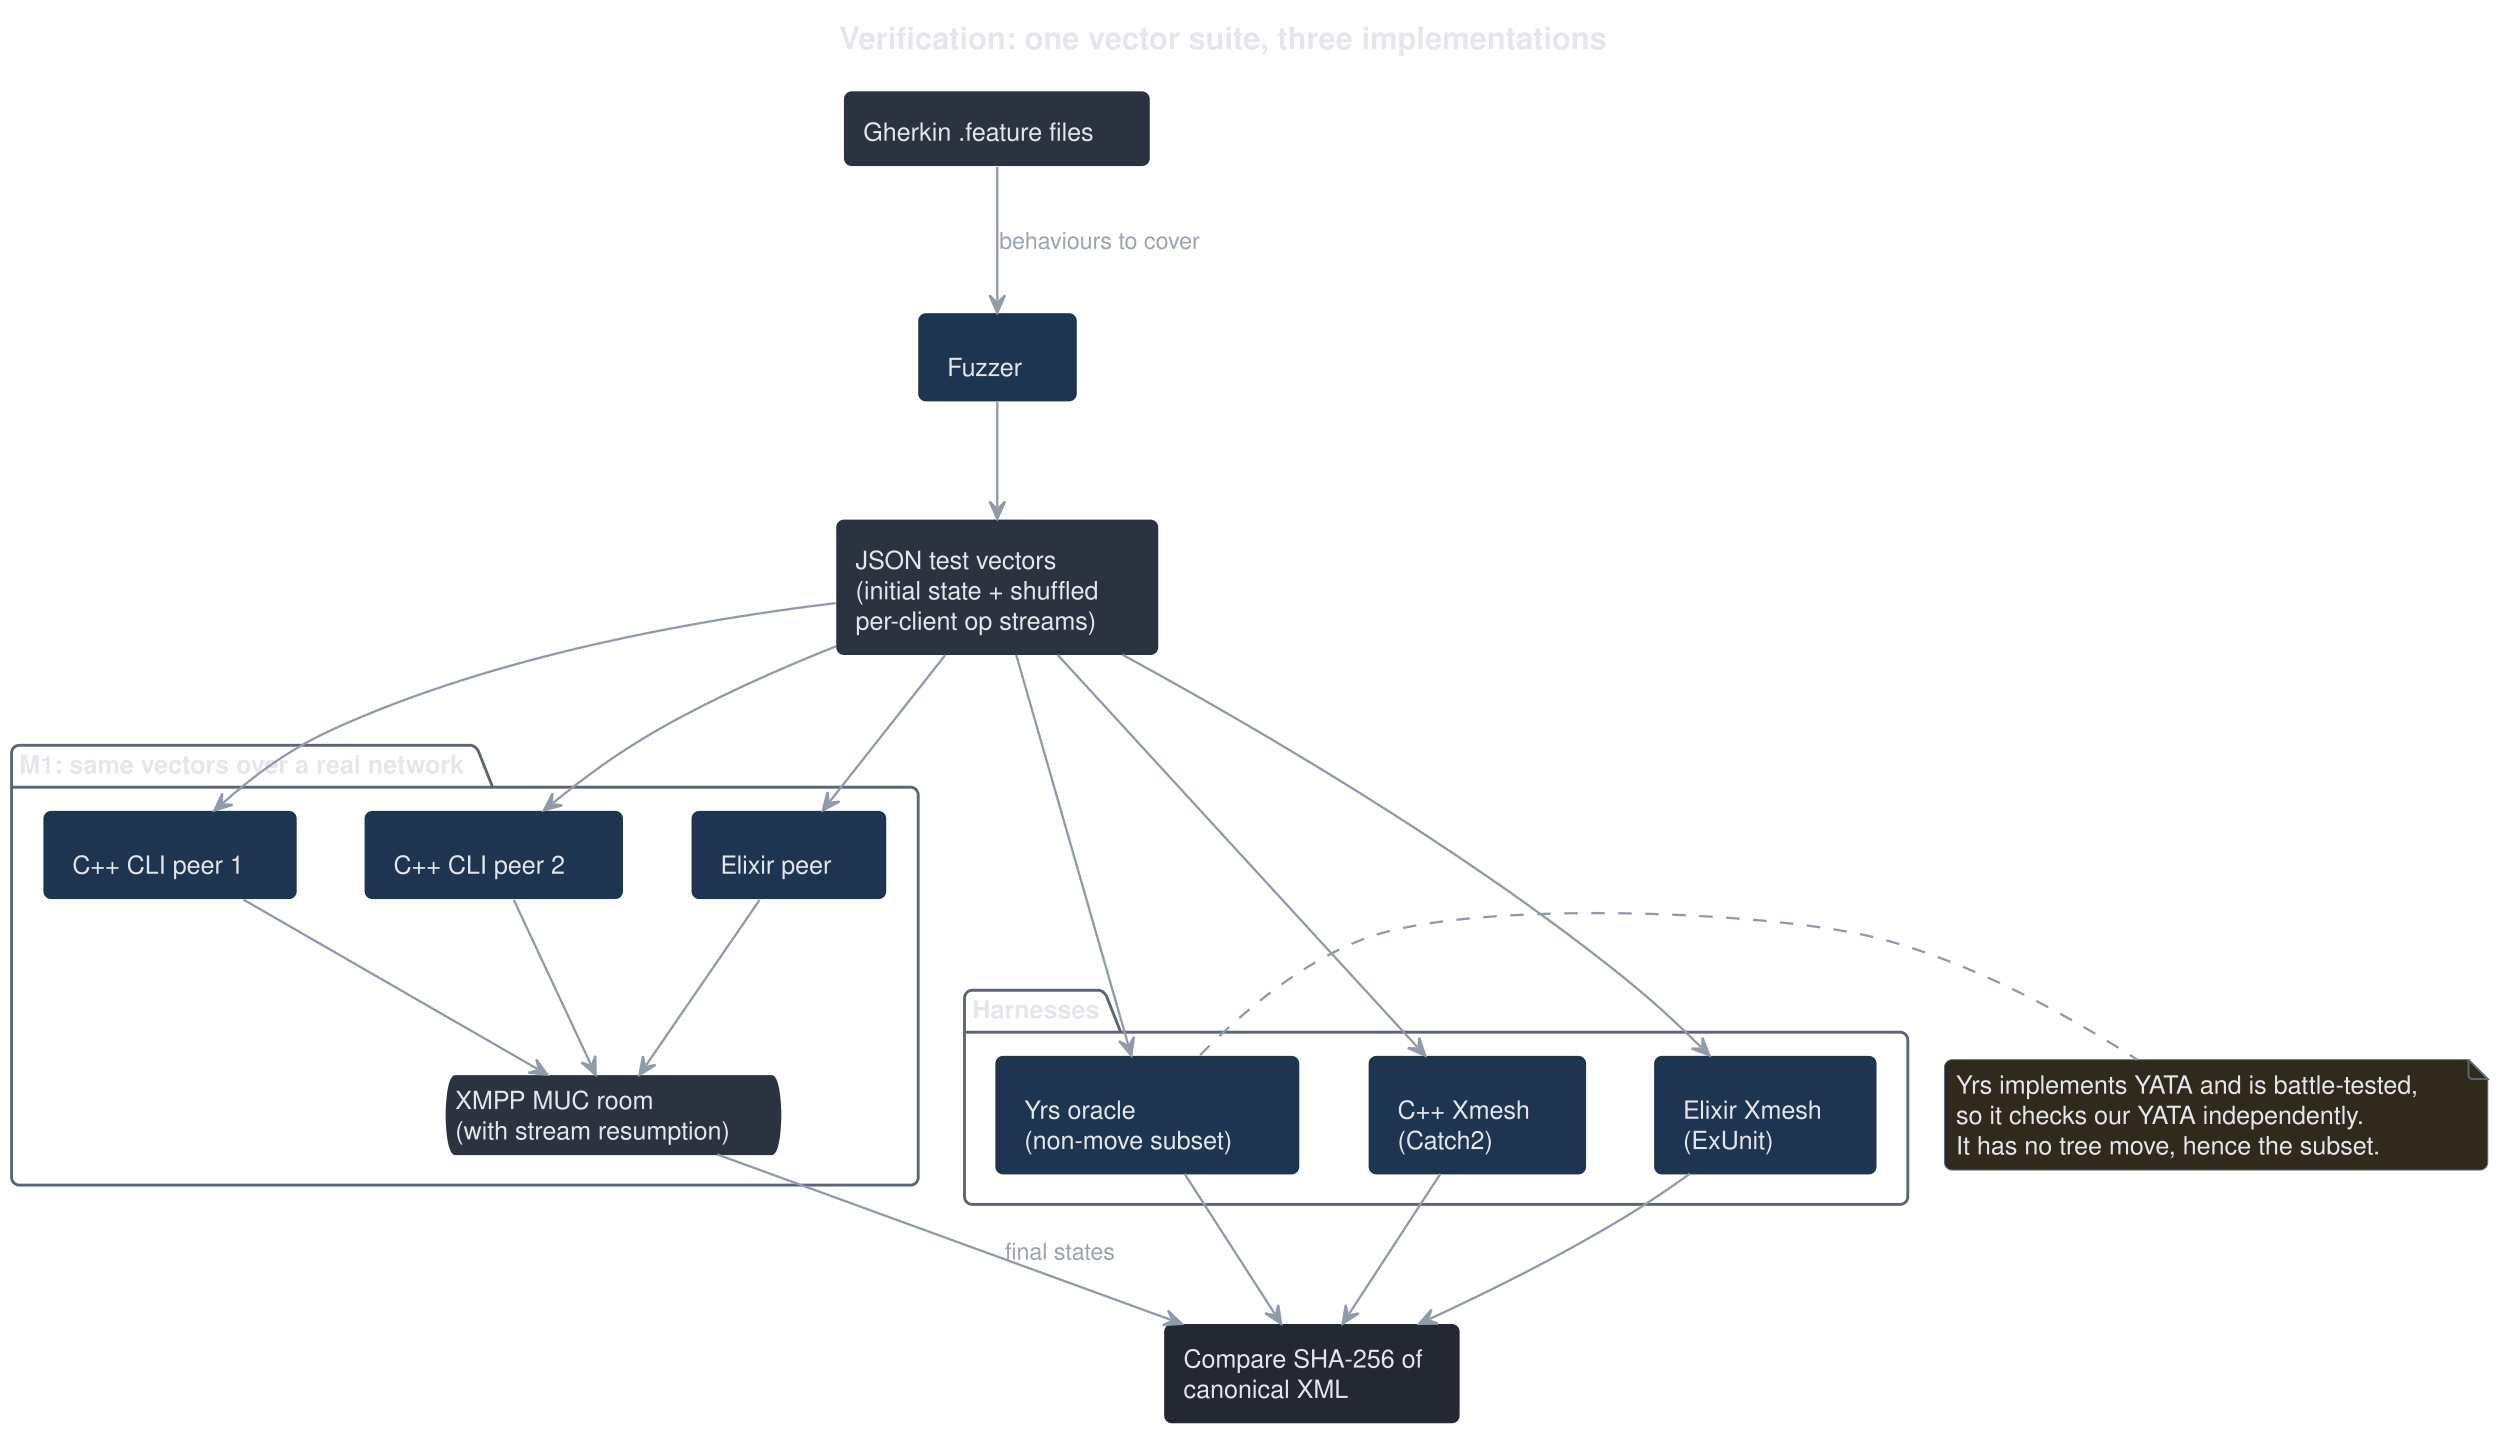
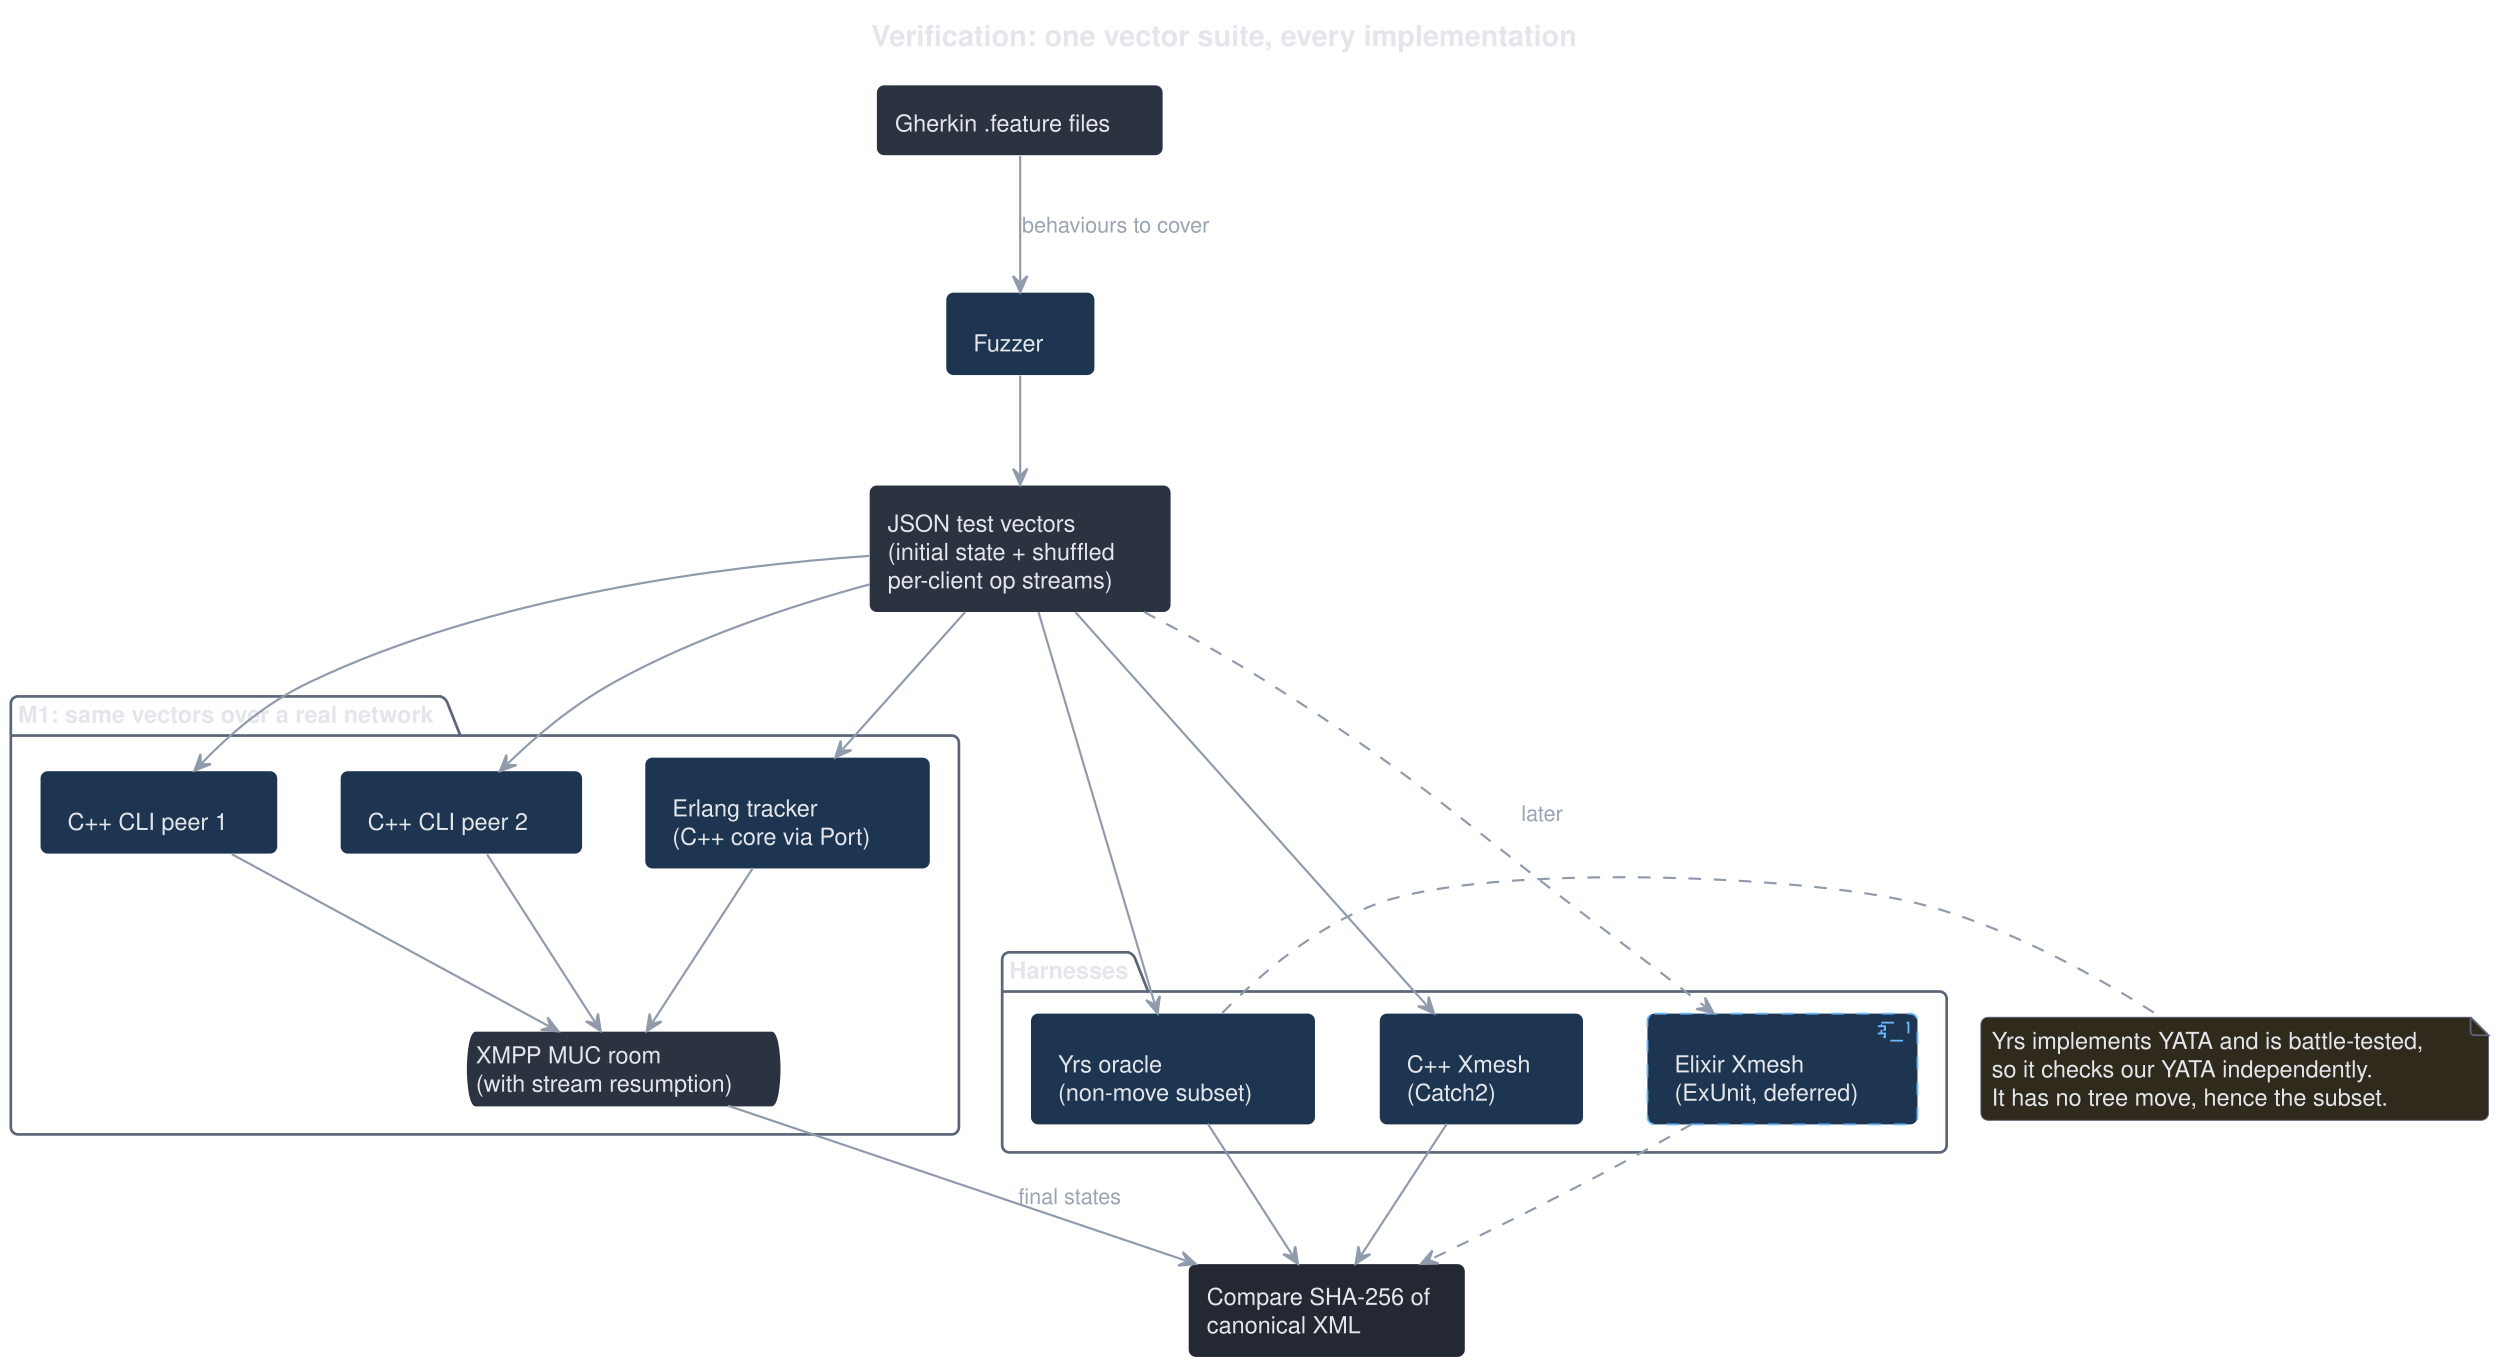
- <svg xmlns="http://www.w3.org/2000/svg" contentStyleType="text/css" data-diagram-type="DESCRIPTION" height="743px" preserveAspectRatio="none" style="width:1296px;height:743px;" version="1.1" viewBox="0 0 1296 743" width="1296px" zoomAndPan="magnify">
+ <svg xmlns="http://www.w3.org/2000/svg" contentStyleType="text/css" data-diagram-type="DESCRIPTION" height="758px" preserveAspectRatio="none" style="width:1387px;height:758px;" version="1.1" viewBox="0 0 1387 758" width="1387px" zoomAndPan="magnify">
  <defs />
  <g>
    <g class="title" data-source-line="2">
-       <text fill="#E4E6EB" font-family="Helvetica" font-size="16" font-weight="bold" lengthAdjust="spacing" textLength="412.477" x="435.089" y="25.5">Verification: one vector suite, three implementations</text>
+       <text fill="#E4E6EB" font-family="Helvetica" font-size="16" font-weight="bold" lengthAdjust="spacing" textLength="406.922" x="483.366" y="25.5">Verification: one vector suite, every implementation</text>
    </g>
    <g class="cluster" data-entity="Harnesses" data-source-line="8" data-uid="ent0005" id="cluster_Harnesses">
-       <path d="M504,513.359 L569.977,513.359 A6,6 0 0 1 573.977,517.359 L580.977,535.089 L985,535.089 A4,4 0 0 1 989,539.089 L989,620.359 A4,4 0 0 1 985,624.359 L504,624.359 A4,4 0 0 1 500,620.359 L500,517.359 A4,4 0 0 1 504,513.359" fill="none" style="stroke:#5B6577;stroke-width:1.5;" />
-       <line style="stroke:#5B6577;stroke-width:1.5;" x1="500" x2="580.977" y1="535.089" y2="535.089" />
-       <text fill="#E4E6EB" font-family="Helvetica" font-size="13" font-weight="bold" lengthAdjust="spacing" textLength="67.977" x="504" y="527.953">Harnesses</text>
+       <path d="M560,528.359 L625.977,528.359 A6,6 0 0 1 629.977,532.359 L636.977,550.089 L1076,550.089 A4,4 0 0 1 1080,554.089 L1080,635.359 A4,4 0 0 1 1076,639.359 L560,639.359 A4,4 0 0 1 556,635.359 L556,532.359 A4,4 0 0 1 560,528.359" fill="none" style="stroke:#5B6577;stroke-width:1.5;" />
+       <line style="stroke:#5B6577;stroke-width:1.5;" x1="556" x2="636.977" y1="550.089" y2="550.089" />
+       <text fill="#E4E6EB" font-family="Helvetica" font-size="13" font-weight="bold" lengthAdjust="spacing" textLength="67.977" x="560" y="542.953">Harnesses</text>
    </g>
    <g class="cluster" data-entity="M1. same vectors over a real network" data-source-line="25" data-uid="ent0018" id="cluster_M1. same vectors over a real network">
-       <path d="M10,386.359 L244.38,386.359 A6,6 0 0 1 248.38,390.359 L255.38,408.089 L472,408.089 A4,4 0 0 1 476,412.089 L476,610.359 A4,4 0 0 1 472,614.359 L10,614.359 A4,4 0 0 1 6,610.359 L6,390.359 A4,4 0 0 1 10,386.359" fill="none" style="stroke:#5B6577;stroke-width:1.5;" />
+       <path d="M10,386.359 L244.38,386.359 A6,6 0 0 1 248.38,390.359 L255.38,408.089 L528,408.089 A4,4 0 0 1 532,412.089 L532,625.359 A4,4 0 0 1 528,629.359 L10,629.359 A4,4 0 0 1 6,625.359 L6,390.359 A4,4 0 0 1 10,386.359" fill="none" style="stroke:#5B6577;stroke-width:1.5;" />
      <line style="stroke:#5B6577;stroke-width:1.5;" x1="6" x2="255.38" y1="408.089" y2="408.089" />
      <text fill="#E4E6EB" font-family="Helvetica" font-size="13" font-weight="bold" lengthAdjust="spacing" textLength="236.38" x="10" y="400.953">M1: same vectors over a real network</text>
    </g>
    <g class="entity" data-entity="cpp" data-source-line="9" data-uid="ent0006" id="entity_cpp">
-       <rect fill="#1D3550" height="61.459" rx="4" ry="4" width="112.738" x="709.5" y="547.359" />
-       <rect fill="#1D3550" height="10" width="15" x="802.238" y="552.359" />
-       <rect fill="#1D3550" height="2" width="4" x="800.238" y="554.359" />
-       <rect fill="#1D3550" height="2" width="4" x="800.238" y="558.359" />
-       <text fill="#E4E6EB" font-family="Helvetica" font-size="13" lengthAdjust="spacing" textLength="72.738" x="724.5" y="579.953">C++ Xmesh</text>
-       <text fill="#E4E6EB" font-family="Helvetica" font-size="13" lengthAdjust="spacing" textLength="53.574" x="724.5" y="595.683">(Catch2)</text>
+       <rect fill="#1D3550" height="61.459" rx="4" ry="4" width="112.738" x="765.5" y="562.359" />
+       <rect fill="#1D3550" height="10" width="15" x="858.238" y="567.359" />
+       <rect fill="#1D3550" height="2" width="4" x="856.238" y="569.359" />
+       <rect fill="#1D3550" height="2" width="4" x="856.238" y="573.359" />
+       <text fill="#E4E6EB" font-family="Helvetica" font-size="13" lengthAdjust="spacing" textLength="72.738" x="780.5" y="594.953">C++ Xmesh</text>
+       <text fill="#E4E6EB" font-family="Helvetica" font-size="13" lengthAdjust="spacing" textLength="53.574" x="780.5" y="610.683">(Catch2)</text>
    </g>
    <g class="entity" data-entity="ex" data-source-line="10" data-uid="ent0007" id="entity_ex">
-       <rect fill="#1D3550" height="61.459" rx="4" ry="4" width="115.29" x="857.5" y="547.359" />
-       <rect fill="#1D3550" height="10" width="15" x="952.79" y="552.359" />
-       <rect fill="#1D3550" height="2" width="4" x="950.79" y="554.359" />
-       <rect fill="#1D3550" height="2" width="4" x="950.79" y="558.359" />
-       <text fill="#E4E6EB" font-family="Helvetica" font-size="13" lengthAdjust="spacing" textLength="75.29" x="872.5" y="579.953">Elixir Xmesh</text>
-       <text fill="#E4E6EB" font-family="Helvetica" font-size="13" lengthAdjust="spacing" textLength="49.15" x="872.5" y="595.683">(ExUnit)</text>
+       <rect fill="#1D3550" height="61.459" rx="4" ry="4" style="stroke:#6CB8FF;stroke-width:1;stroke-dasharray:7,7;" width="149.808" x="914" y="562.359" />
+       <rect fill="#1D3550" height="10" style="stroke:#6CB8FF;stroke-width:1;stroke-dasharray:7,7;" width="15" x="1043.808" y="567.359" />
+       <rect fill="#1D3550" height="2" style="stroke:#6CB8FF;stroke-width:1;stroke-dasharray:7,7;" width="4" x="1041.808" y="569.359" />
+       <rect fill="#1D3550" height="2" style="stroke:#6CB8FF;stroke-width:1;stroke-dasharray:7,7;" width="4" x="1041.808" y="573.359" />
+       <text fill="#E4E6EB" font-family="Helvetica" font-size="13" lengthAdjust="spacing" textLength="75.29" x="929" y="594.953">Elixir Xmesh</text>
+       <text fill="#E4E6EB" font-family="Helvetica" font-size="13" lengthAdjust="spacing" textLength="109.808" x="929" y="610.683">(ExUnit, deferred)</text>
    </g>
    <g class="entity" data-entity="yrs" data-source-line="11" data-uid="ent0008" id="entity_yrs">
-       <rect fill="#1D3550" height="61.459" rx="4" ry="4" width="157.546" x="516" y="547.359" />
-       <rect fill="#1D3550" height="10" width="15" x="653.546" y="552.359" />
-       <rect fill="#1D3550" height="2" width="4" x="651.546" y="554.359" />
-       <rect fill="#1D3550" height="2" width="4" x="651.546" y="558.359" />
-       <text fill="#E4E6EB" font-family="Helvetica" font-size="13" lengthAdjust="spacing" textLength="62.378" x="531" y="579.953">Yrs oracle</text>
-       <text fill="#E4E6EB" font-family="Helvetica" font-size="13" lengthAdjust="spacing" textLength="117.546" x="531" y="595.683">(non-move subset)</text>
+       <rect fill="#1D3550" height="61.459" rx="4" ry="4" width="157.546" x="572" y="562.359" />
+       <rect fill="#1D3550" height="10" width="15" x="709.546" y="567.359" />
+       <rect fill="#1D3550" height="2" width="4" x="707.546" y="569.359" />
+       <rect fill="#1D3550" height="2" width="4" x="707.546" y="573.359" />
+       <text fill="#E4E6EB" font-family="Helvetica" font-size="13" lengthAdjust="spacing" textLength="62.378" x="587" y="594.953">Yrs oracle</text>
+       <text fill="#E4E6EB" font-family="Helvetica" font-size="13" lengthAdjust="spacing" textLength="117.546" x="587" y="610.683">(non-move subset)</text>
    </g>
    <g class="entity" data-entity="p1" data-source-line="26" data-uid="ent0019" id="entity_p1">
-       <rect fill="#1D3550" height="45.73" rx="4" ry="4" width="131.305" x="22.5" y="420.359" />
-       <rect fill="#1D3550" height="10" width="15" x="133.805" y="425.359" />
-       <rect fill="#1D3550" height="2" width="4" x="131.805" y="427.359" />
-       <rect fill="#1D3550" height="2" width="4" x="131.805" y="431.359" />
-       <text fill="#E4E6EB" font-family="Helvetica" font-size="13" lengthAdjust="spacing" textLength="91.305" x="37.5" y="452.953">C++ CLI peer 1</text>
+       <rect fill="#1D3550" height="45.73" rx="4" ry="4" width="131.305" x="22.5" y="427.859" />
+       <rect fill="#1D3550" height="10" width="15" x="133.805" y="432.859" />
+       <rect fill="#1D3550" height="2" width="4" x="131.805" y="434.859" />
+       <rect fill="#1D3550" height="2" width="4" x="131.805" y="438.859" />
+       <text fill="#E4E6EB" font-family="Helvetica" font-size="13" lengthAdjust="spacing" textLength="91.305" x="37.5" y="460.453">C++ CLI peer 1</text>
    </g>
    <g class="entity" data-entity="p2" data-source-line="27" data-uid="ent0020" id="entity_p2">
-       <rect fill="#1D3550" height="45.73" rx="4" ry="4" width="133.945" x="189" y="420.359" />
-       <rect fill="#1D3550" height="10" width="15" x="302.945" y="425.359" />
-       <rect fill="#1D3550" height="2" width="4" x="300.945" y="427.359" />
-       <rect fill="#1D3550" height="2" width="4" x="300.945" y="431.359" />
-       <text fill="#E4E6EB" font-family="Helvetica" font-size="13" lengthAdjust="spacing" textLength="93.945" x="204" y="452.953">C++ CLI peer 2</text>
+       <rect fill="#1D3550" height="45.73" rx="4" ry="4" width="133.945" x="189" y="427.859" />
+       <rect fill="#1D3550" height="10" width="15" x="302.945" y="432.859" />
+       <rect fill="#1D3550" height="2" width="4" x="300.945" y="434.859" />
+       <rect fill="#1D3550" height="2" width="4" x="300.945" y="438.859" />
+       <text fill="#E4E6EB" font-family="Helvetica" font-size="13" lengthAdjust="spacing" textLength="93.945" x="204" y="460.453">C++ CLI peer 2</text>
    </g>
    <g class="entity" data-entity="p3" data-source-line="28" data-uid="ent0021" id="entity_p3">
-       <rect fill="#1D3550" height="45.73" rx="4" ry="4" width="100.918" x="358.5" y="420.359" />
-       <rect fill="#1D3550" height="10" width="15" x="439.418" y="425.359" />
-       <rect fill="#1D3550" height="2" width="4" x="437.418" y="427.359" />
-       <rect fill="#1D3550" height="2" width="4" x="437.418" y="431.359" />
-       <text fill="#E4E6EB" font-family="Helvetica" font-size="13" lengthAdjust="spacing" textLength="60.919" x="373.5" y="452.953">Elixir peer</text>
+       <rect fill="#1D3550" height="61.459" rx="4" ry="4" width="157.844" x="358" y="420.359" />
+       <rect fill="#1D3550" height="10" width="15" x="495.844" y="425.359" />
+       <rect fill="#1D3550" height="2" width="4" x="493.844" y="427.359" />
+       <rect fill="#1D3550" height="2" width="4" x="493.844" y="431.359" />
+       <text fill="#E4E6EB" font-family="Helvetica" font-size="13" lengthAdjust="spacing" textLength="85.947" x="373" y="452.953">Erlang tracker</text>
+       <text fill="#E4E6EB" font-family="Helvetica" font-size="13" lengthAdjust="spacing" textLength="117.844" x="373" y="468.683">(C++ core via Port)</text>
    </g>
    <g class="entity" data-entity="room" data-source-line="29" data-uid="ent0022" id="entity_room">
-       <path d="M236,557.359 L400.045,557.359 C405.045,557.359 405.045,578.089 405.045,578.089 C405.045,578.089 405.045,598.818 400.045,598.818 L236,598.818 C231,598.818 231,578.089 231,578.089 C231,578.089 231,557.359 236,557.359" fill="#2B3240" />
-       <path d="M400.045,557.359 C395.045,557.359 395.045,578.089 395.045,578.089 C395.045,598.818 400.045,598.818 400.045,598.818" fill="none" />
-       <text fill="#E4E6EB" font-family="Helvetica" font-size="13" lengthAdjust="spacing" textLength="107.314" x="236" y="574.953">XMPP MUC room</text>
-       <text fill="#E4E6EB" font-family="Helvetica" font-size="13" lengthAdjust="spacing" textLength="154.045" x="236" y="590.683">(with stream resumption)</text>
+       <path d="M264,572.359 L428.045,572.359 C433.045,572.359 433.045,593.089 433.045,593.089 C433.045,593.089 433.045,613.818 428.045,613.818 L264,613.818 C259,613.818 259,593.089 259,593.089 C259,593.089 259,572.359 264,572.359" fill="#2B3240" />
+       <path d="M428.045,572.359 C423.045,572.359 423.045,593.089 423.045,593.089 C423.045,613.818 428.045,613.818 428.045,613.818" fill="none" />
+       <text fill="#E4E6EB" font-family="Helvetica" font-size="13" lengthAdjust="spacing" textLength="107.314" x="264" y="589.953">XMPP MUC room</text>
+       <text fill="#E4E6EB" font-family="Helvetica" font-size="13" lengthAdjust="spacing" textLength="154.045" x="264" y="605.683">(with stream resumption)</text>
    </g>
    <g class="entity" data-entity="feat" data-source-line="4" data-uid="ent0002" id="entity_feat">
-       <rect fill="#2B3240" height="38.73" rx="4" ry="4" width="158.534" x="437.5" y="47.359" />
-       <polygon fill="#2B3240" points="579.034,52.359,579.034,66.359,591.034,66.359,591.034,58.359,585.034,52.359,579.034,52.359" />
-       <line x1="585.034" x2="585.034" y1="52.359" y2="58.359" />
-       <line x1="591.034" x2="585.034" y1="58.359" y2="58.359" />
-       <text fill="#E4E6EB" font-family="Helvetica" font-size="13" lengthAdjust="spacing" textLength="128.534" x="447.5" y="72.953">Gherkin .feature files</text>
+       <rect fill="#2B3240" height="38.73" rx="4" ry="4" width="158.534" x="486.5" y="47.359" />
+       <polygon fill="#2B3240" points="628.034,52.359,628.034,66.359,640.034,66.359,640.034,58.359,634.034,52.359,628.034,52.359" />
+       <line x1="634.034" x2="634.034" y1="52.359" y2="58.359" />
+       <line x1="640.034" x2="634.034" y1="58.359" y2="58.359" />
+       <text fill="#E4E6EB" font-family="Helvetica" font-size="13" lengthAdjust="spacing" textLength="128.534" x="496.5" y="72.953">Gherkin .feature files</text>
    </g>
    <g class="entity" data-entity="fuzz" data-source-line="5" data-uid="ent0003" id="entity_fuzz">
-       <rect fill="#1D3550" height="45.73" rx="4" ry="4" width="82.193" x="476" y="162.359" />
-       <rect fill="#1D3550" height="10" width="15" x="538.193" y="167.359" />
-       <rect fill="#1D3550" height="2" width="4" x="536.193" y="169.359" />
-       <rect fill="#1D3550" height="2" width="4" x="536.193" y="173.359" />
-       <text fill="#E4E6EB" font-family="Helvetica" font-size="13" lengthAdjust="spacing" textLength="42.193" x="491" y="194.953">Fuzzer</text>
+       <rect fill="#1D3550" height="45.73" rx="4" ry="4" width="82.193" x="525" y="162.359" />
+       <rect fill="#1D3550" height="10" width="15" x="587.193" y="167.359" />
+       <rect fill="#1D3550" height="2" width="4" x="585.193" y="169.359" />
+       <rect fill="#1D3550" height="2" width="4" x="585.193" y="173.359" />
+       <text fill="#E4E6EB" font-family="Helvetica" font-size="13" lengthAdjust="spacing" textLength="42.193" x="540" y="194.953">Fuzzer</text>
    </g>
    <g class="entity" data-entity="vec" data-source-line="6" data-uid="ent0004" id="entity_vec">
-       <rect fill="#2B3240" height="70.189" rx="4" ry="4" width="166.932" x="433.5" y="269.359" />
-       <polygon fill="#2B3240" points="583.432,274.359,583.432,288.359,595.432,288.359,595.432,280.359,589.432,274.359,583.432,274.359" />
-       <line x1="589.432" x2="589.432" y1="274.359" y2="280.359" />
-       <line x1="595.432" x2="589.432" y1="280.359" y2="280.359" />
-       <text fill="#E4E6EB" font-family="Helvetica" font-size="13" lengthAdjust="spacing" textLength="111.871" x="443.5" y="294.953">JSON test vectors</text>
-       <text fill="#E4E6EB" font-family="Helvetica" font-size="13" lengthAdjust="spacing" textLength="136.932" x="443.5" y="310.683">(initial state + shuffled</text>
-       <text fill="#E4E6EB" font-family="Helvetica" font-size="13" lengthAdjust="spacing" textLength="136.595" x="443.5" y="326.412">per-client op streams)</text>
+       <rect fill="#2B3240" height="70.189" rx="4" ry="4" width="166.932" x="482.5" y="269.359" />
+       <polygon fill="#2B3240" points="632.432,274.359,632.432,288.359,644.432,288.359,644.432,280.359,638.432,274.359,632.432,274.359" />
+       <line x1="638.432" x2="638.432" y1="274.359" y2="280.359" />
+       <line x1="644.432" x2="638.432" y1="280.359" y2="280.359" />
+       <text fill="#E4E6EB" font-family="Helvetica" font-size="13" lengthAdjust="spacing" textLength="111.871" x="492.5" y="294.953">JSON test vectors</text>
+       <text fill="#E4E6EB" font-family="Helvetica" font-size="13" lengthAdjust="spacing" textLength="136.932" x="492.5" y="310.683">(initial state + shuffled</text>
+       <text fill="#E4E6EB" font-family="Helvetica" font-size="13" lengthAdjust="spacing" textLength="136.595" x="492.5" y="326.412">per-client op streams)</text>
    </g>
    <g class="entity" data-entity="cmp" data-source-line="14" data-uid="ent0009" id="entity_cmp">
-       <rect fill="#232832" height="51.459" rx="4" ry="4" width="153.174" x="603.5" y="686.359" />
-       <text fill="#E4E6EB" font-family="Helvetica" font-size="13" lengthAdjust="spacing" textLength="133.174" x="613.5" y="708.953">Compare SHA-256 of</text>
-       <text fill="#E4E6EB" font-family="Helvetica" font-size="13" lengthAdjust="spacing" textLength="90.524" x="613.5" y="724.683">canonical XML</text>
+       <rect fill="#232832" height="51.459" rx="4" ry="4" width="153.174" x="659.5" y="701.359" />
+       <text fill="#E4E6EB" font-family="Helvetica" font-size="13" lengthAdjust="spacing" textLength="133.174" x="669.5" y="723.953">Compare SHA-256 of</text>
+       <text fill="#E4E6EB" font-family="Helvetica" font-size="13" lengthAdjust="spacing" textLength="90.524" x="669.5" y="739.683">canonical XML</text>
    </g>
    <g class="entity" data-entity="GMN30" data-source-line="40" data-uid="ent0031" id="entity_GMN30">
-       <path d="M1008,553.359 L1008,602.548 A4,4 0 0 0 1012,606.548 L1285.654,606.548 A4,4 0 0 0 1289.654,602.548 L1289.654,559.359 L1279.654,549.359 L1012,549.359 A4,4 0 0 0 1008,553.359" fill="#2F2A1C" style="stroke:#5B6577;stroke-width:0.5;" />
-       <path d="M1279.654,549.359 L1279.654,557.359 A2,2 0 0 0 1281.654,559.359 L1289.654,559.359 L1279.654,549.359" fill="#2F2A1C" style="stroke:#5B6577;stroke-width:1;" />
-       <text fill="#E4E6EB" font-family="Helvetica" font-size="13" lengthAdjust="spacing" textLength="260.654" x="1014" y="566.953">Yrs implements YATA and is battle-tested,</text>
-       <text fill="#E4E6EB" font-family="Helvetica" font-size="13" lengthAdjust="spacing" textLength="231.245" x="1014" y="582.683">so it checks our YATA independently.</text>
-       <text fill="#E4E6EB" font-family="Helvetica" font-size="13" lengthAdjust="spacing" textLength="235.2" x="1014" y="598.412">It has no tree move, hence the subset.</text>
+       <path d="M1099,568.359 L1099,617.548 A4,4 0 0 0 1103,621.548 L1376.654,621.548 A4,4 0 0 0 1380.654,617.548 L1380.654,574.359 L1370.654,564.359 L1103,564.359 A4,4 0 0 0 1099,568.359" fill="#2F2A1C" style="stroke:#5B6577;stroke-width:0.5;" />
+       <path d="M1370.654,564.359 L1370.654,572.359 A2,2 0 0 0 1372.654,574.359 L1380.654,574.359 L1370.654,564.359" fill="#2F2A1C" style="stroke:#5B6577;stroke-width:1;" />
+       <text fill="#E4E6EB" font-family="Helvetica" font-size="13" lengthAdjust="spacing" textLength="260.654" x="1105" y="581.953">Yrs implements YATA and is battle-tested,</text>
+       <text fill="#E4E6EB" font-family="Helvetica" font-size="13" lengthAdjust="spacing" textLength="231.245" x="1105" y="597.683">so it checks our YATA independently.</text>
+       <text fill="#E4E6EB" font-family="Helvetica" font-size="13" lengthAdjust="spacing" textLength="235.2" x="1105" y="613.412">It has no tree move, hence the subset.</text>
    </g>
    <g class="link" data-entity-1="feat" data-entity-2="fuzz" data-source-line="16" data-uid="lnk10" id="link_feat_fuzz">
-       <path d="M517,86.579 C517,107.159 517,134.209 517,156.099" fill="none" id="feat-to-fuzz" style="stroke:#8F9AAB;stroke-width:1.2;" />
-       <polygon fill="#8F9AAB" points="517,162.099,521,153.099,517,157.099,513,153.099,517,162.099" style="stroke:#8F9AAB;stroke-width:1.2;" />
-       <text fill="#9AA3B2" font-family="Helvetica" font-size="12" lengthAdjust="spacing" textLength="113.15" x="518" y="128.984">behaviours to cover</text>
+       <path d="M566,86.579 C566,107.159 566,134.209 566,156.099" fill="none" id="feat-to-fuzz" style="stroke:#8F9AAB;stroke-width:1.2;" />
+       <polygon fill="#8F9AAB" points="566,162.099,570,153.099,566,157.099,562,153.099,566,162.099" style="stroke:#8F9AAB;stroke-width:1.2;" />
+       <text fill="#9AA3B2" font-family="Helvetica" font-size="12" lengthAdjust="spacing" textLength="113.15" x="567" y="128.984">behaviours to cover</text>
    </g>
    <g class="link" data-entity-1="fuzz" data-entity-2="vec" data-source-line="17" data-uid="lnk11" id="link_fuzz_vec">
-       <path d="M517,208.369 C517,225.449 517,243.429 517,263.029" fill="none" id="fuzz-to-vec" style="stroke:#8F9AAB;stroke-width:1.2;" />
-       <polygon fill="#8F9AAB" points="517,269.029,521,260.029,517,264.029,513,260.029,517,269.029" style="stroke:#8F9AAB;stroke-width:1.2;" />
+       <path d="M566,208.369 C566,225.449 566,243.429 566,263.029" fill="none" id="fuzz-to-vec" style="stroke:#8F9AAB;stroke-width:1.2;" />
+       <polygon fill="#8F9AAB" points="566,269.029,570,260.029,566,264.029,562,260.029,566,269.029" style="stroke:#8F9AAB;stroke-width:1.2;" />
    </g>
    <g class="link" data-entity-1="vec" data-entity-2="cpp" data-source-line="18" data-uid="lnk12" id="link_vec_cpp">
-       <path d="M548.28,339.469 C597.53,393.159 688.235,492.067 734.785,542.827" fill="none" id="vec-to-cpp" style="stroke:#8F9AAB;stroke-width:1.2;" />
-       <polygon fill="#8F9AAB" points="738.84,547.249,735.705,537.913,735.461,543.564,729.809,543.32,738.84,547.249" style="stroke:#8F9AAB;stroke-width:1.2;" />
+       <path d="M596.63,339.629 C647.32,396.369 743.833,504.375 791.593,557.835" fill="none" id="vec-to-cpp" style="stroke:#8F9AAB;stroke-width:1.2;" />
+       <polygon fill="#8F9AAB" points="795.59,562.309,792.577,552.933,792.259,558.581,786.611,558.263,795.59,562.309" style="stroke:#8F9AAB;stroke-width:1.2;" />
    </g>
    <g class="link" data-entity-1="vec" data-entity-2="ex" data-source-line="19" data-uid="lnk13" id="link_vec_ex">
-       <path d="M581.93,339.429 C649.41,376.209 756.61,438.559 840,505.359 C856.01,518.179 868.359,529.545 881.879,542.885" fill="none" id="vec-to-ex" style="stroke:#8F9AAB;stroke-width:1.2;" />
-       <polygon fill="#8F9AAB" points="886.15,547.099,882.553,537.931,882.591,543.588,876.934,543.625,886.15,547.099" style="stroke:#8F9AAB;stroke-width:1.2;" />
+       <path d="M634.7,339.479 C656.88,351.149 681.33,364.719 703,378.359 C793.12,435.099 810.89,456.349 896,520.359 C914.07,533.949 929.2,545.534 945.93,558.444" fill="none" id="vec-to-ex" style="stroke:#8F9AAB;stroke-width:1.2;stroke-dasharray:7,7;" />
+       <polygon fill="#8F9AAB" points="950.68,562.109,945.999,553.444,946.721,559.055,941.111,559.778,950.68,562.109" style="stroke:#8F9AAB;stroke-width:1.2;" />
+       <text fill="#9AA3B2" font-family="Helvetica" font-size="12" lengthAdjust="spacing" textLength="25.084" x="844" y="455.484">later</text>
    </g>
    <g class="link" data-entity-1="vec" data-entity-2="yrs" data-source-line="20" data-uid="lnk14" id="link_vec_yrs">
-       <path d="M526.8,339.469 C542.23,393.159 570.254,490.723 584.834,541.483" fill="none" id="vec-to-yrs" style="stroke:#8F9AAB;stroke-width:1.2;" />
-       <polygon fill="#8F9AAB" points="586.49,547.249,587.85,537.495,585.11,542.444,580.161,539.703,586.49,547.249" style="stroke:#8F9AAB;stroke-width:1.2;" />
+       <path d="M576.17,339.629 C593,396.369 624.663,503.097 640.524,556.557" fill="none" id="vec-to-yrs" style="stroke:#8F9AAB;stroke-width:1.2;" />
+       <polygon fill="#8F9AAB" points="642.23,562.309,643.505,552.543,640.808,557.516,635.835,554.819,642.23,562.309" style="stroke:#8F9AAB;stroke-width:1.2;" />
    </g>
    <g class="link" data-entity-1="cpp" data-entity-2="cmp" data-source-line="21" data-uid="lnk15" id="link_cpp_cmp">
-       <path d="M746.7,608.479 C731.45,631.889 713.687,659.163 699.337,681.173" fill="none" id="cpp-to-cmp" style="stroke:#8F9AAB;stroke-width:1.2;" />
-       <polygon fill="#8F9AAB" points="696.06,686.199,704.326,680.845,698.791,682.011,697.625,676.476,696.06,686.199" style="stroke:#8F9AAB;stroke-width:1.2;" />
+       <path d="M802.7,623.479 C787.45,646.889 769.687,674.163 755.337,696.173" fill="none" id="cpp-to-cmp" style="stroke:#8F9AAB;stroke-width:1.2;" />
+       <polygon fill="#8F9AAB" points="752.06,701.199,760.326,695.845,754.791,697.011,753.625,691.476,752.06,701.199" style="stroke:#8F9AAB;stroke-width:1.2;" />
    </g>
    <g class="link" data-entity-1="ex" data-entity-2="cmp" data-source-line="22" data-uid="lnk16" id="link_ex_cmp">
-       <path d="M876.11,608.419 C864.73,616.569 852.09,625.149 840,632.359 C806.39,652.409 772.365,669.289 741.045,683.789" fill="none" id="ex-to-cmp" style="stroke:#8F9AAB;stroke-width:1.2;" />
-       <polygon fill="#8F9AAB" points="735.6,686.309,745.448,686.158,740.137,684.209,742.087,678.898,735.6,686.309" style="stroke:#8F9AAB;stroke-width:1.2;" />
+       <path d="M938.66,623.629 C924.92,631.519 909.98,639.919 896,647.359 C860.49,666.259 825.203,683.621 793.733,698.671" fill="none" id="ex-to-cmp" style="stroke:#8F9AAB;stroke-width:1.2;stroke-dasharray:7,7;" />
+       <polygon fill="#8F9AAB" points="788.32,701.259,798.165,700.985,792.831,699.102,794.714,693.768,788.32,701.259" style="stroke:#8F9AAB;stroke-width:1.2;" />
    </g>
    <g class="link" data-entity-1="yrs" data-entity-2="cmp" data-source-line="23" data-uid="lnk17" id="link_yrs_cmp">
-       <path d="M614.08,608.479 C629.15,631.889 646.702,659.144 660.872,681.154" fill="none" id="yrs-to-cmp" style="stroke:#8F9AAB;stroke-width:1.2;" />
-       <polygon fill="#8F9AAB" points="664.12,686.199,662.611,676.467,661.413,681.995,655.885,680.797,664.12,686.199" style="stroke:#8F9AAB;stroke-width:1.2;" />
+       <path d="M670.08,623.479 C685.15,646.889 702.702,674.144 716.872,696.154" fill="none" id="yrs-to-cmp" style="stroke:#8F9AAB;stroke-width:1.2;" />
+       <polygon fill="#8F9AAB" points="720.12,701.199,718.611,691.467,717.413,696.995,711.885,695.797,720.12,701.199" style="stroke:#8F9AAB;stroke-width:1.2;" />
    </g>
    <g class="link" data-entity-1="vec" data-entity-2="p1" data-source-line="31" data-uid="lnk23" id="link_vec_p1">
-       <path d="M433.26,312.639 C361.32,321.299 256.18,339.779 172,378.359 C149.33,388.749 131.539,402.189 115.629,416.229" fill="none" id="vec-to-p1" style="stroke:#8F9AAB;stroke-width:1.2;" />
-       <polygon fill="#8F9AAB" points="111.13,420.199,120.525,417.243,114.879,416.891,115.231,411.245,111.13,420.199" style="stroke:#8F9AAB;stroke-width:1.2;" />
+       <path d="M482.19,308.389 C399.68,314.179 271.88,330.829 172,378.359 C147.1,390.209 127.81,407.045 112.05,423.275" fill="none" id="vec-to-p1" style="stroke:#8F9AAB;stroke-width:1.2;" />
+       <polygon fill="#8F9AAB" points="107.87,427.579,117.01,423.909,111.353,423.992,111.27,418.336,107.87,427.579" style="stroke:#8F9AAB;stroke-width:1.2;" />
    </g>
    <g class="link" data-entity-1="vec" data-entity-2="p2" data-source-line="32" data-uid="lnk24" id="link_vec_p2">
-       <path d="M433.47,334.999 C403.52,346.919 370.01,361.779 341,378.359 C319.99,390.369 302.884,403.063 286.634,416.283" fill="none" id="vec-to-p2" style="stroke:#8F9AAB;stroke-width:1.2;" />
-       <polygon fill="#8F9AAB" points="281.98,420.069,291.486,417.493,285.859,416.914,286.437,411.287,281.98,420.069" style="stroke:#8F9AAB;stroke-width:1.2;" />
+       <path d="M482.41,324.229 C438.62,336.119 385.08,353.899 341,378.359 C317.06,391.639 297.834,408.019 281.624,423.689" fill="none" id="vec-to-p2" style="stroke:#8F9AAB;stroke-width:1.2;" />
+       <polygon fill="#8F9AAB" points="277.31,427.859,286.561,424.48,280.905,424.384,281.001,418.728,277.31,427.859" style="stroke:#8F9AAB;stroke-width:1.2;" />
    </g>
    <g class="link" data-entity-1="vec" data-entity-2="p3" data-source-line="33" data-uid="lnk25" id="link_vec_p3">
-       <path d="M490.03,339.579 C470.16,364.779 447.424,393.617 430.244,415.417" fill="none" id="vec-to-p3" style="stroke:#8F9AAB;stroke-width:1.2;" />
-       <polygon fill="#8F9AAB" points="426.53,420.129,435.242,415.536,429.625,416.202,428.959,410.585,426.53,420.129" style="stroke:#8F9AAB;stroke-width:1.2;" />
+       <path d="M535.43,339.599 C513.52,364.139 488.316,392.374 467.416,415.784" fill="none" id="vec-to-p3" style="stroke:#8F9AAB;stroke-width:1.2;" />
+       <polygon fill="#8F9AAB" points="463.42,420.259,472.398,416.21,466.75,416.529,466.43,410.882,463.42,420.259" style="stroke:#8F9AAB;stroke-width:1.2;" />
    </g>
    <g class="link" data-entity-1="p1" data-entity-2="room" data-source-line="34" data-uid="lnk26" id="link_p1_room">
-       <path d="M126.24,466.389 C170.18,491.699 236.441,529.874 278.601,554.164" fill="none" id="p1-to-room" style="stroke:#8F9AAB;stroke-width:1.2;" />
-       <polygon fill="#8F9AAB" points="283.8,557.159,277.998,549.201,279.468,554.663,274.005,556.132,283.8,557.159" style="stroke:#8F9AAB;stroke-width:1.2;" />
+       <path d="M128.6,473.889 C178.41,500.919 256.827,543.467 304.527,569.357" fill="none" id="p1-to-room" style="stroke:#8F9AAB;stroke-width:1.2;" />
+       <polygon fill="#8F9AAB" points="309.8,572.219,303.798,564.411,305.406,569.834,299.982,571.442,309.8,572.219" style="stroke:#8F9AAB;stroke-width:1.2;" />
    </g>
    <g class="link" data-entity-1="p2" data-entity-2="room" data-source-line="35" data-uid="lnk27" id="link_p2_room">
-       <path d="M266.38,466.539 C278.24,491.879 294.918,527.535 306.257,551.775" fill="none" id="p2-to-room" style="stroke:#8F9AAB;stroke-width:1.2;" />
-       <polygon fill="#8F9AAB" points="308.8,557.209,308.609,547.362,306.681,552.681,301.363,550.752,308.8,557.209" style="stroke:#8F9AAB;stroke-width:1.2;" />
+       <path d="M270.26,474.039 C287.61,501.029 313.385,541.133 330.015,566.993" fill="none" id="p2-to-room" style="stroke:#8F9AAB;stroke-width:1.2;" />
+       <polygon fill="#8F9AAB" points="333.26,572.039,331.756,562.306,330.556,567.834,325.028,566.633,333.26,572.039" style="stroke:#8F9AAB;stroke-width:1.2;" />
    </g>
    <g class="link" data-entity-1="p3" data-entity-2="room" data-source-line="36" data-uid="lnk28" id="link_p3_room">
-       <path d="M393.77,466.539 C376.36,491.879 351.536,528.023 334.896,552.263" fill="none" id="p3-to-room" style="stroke:#8F9AAB;stroke-width:1.2;" />
-       <polygon fill="#8F9AAB" points="331.5,557.209,339.891,552.053,334.33,553.087,333.296,547.526,331.5,557.209" style="stroke:#8F9AAB;stroke-width:1.2;" />
+       <path d="M417.7,481.549 C399.96,508.839 377.429,543.498 362.099,567.088" fill="none" id="p3-to-room" style="stroke:#8F9AAB;stroke-width:1.2;" />
+       <polygon fill="#8F9AAB" points="358.83,572.119,367.088,566.753,361.555,567.927,360.38,562.393,358.83,572.119" style="stroke:#8F9AAB;stroke-width:1.2;" />
    </g>
    <g class="link" data-entity-1="room" data-entity-2="cmp" data-source-line="37" data-uid="lnk29" id="link_room_cmp">
-       <path d="M371.8,598.479 C435.91,621.859 537.433,658.874 606.993,684.234" fill="none" id="room-to-cmp" style="stroke:#8F9AAB;stroke-width:1.2;" />
-       <polygon fill="#8F9AAB" points="612.63,686.289,605.544,679.449,607.933,684.577,602.804,686.965,612.63,686.289" style="stroke:#8F9AAB;stroke-width:1.2;" />
-       <text fill="#9AA3B2" font-family="Helvetica" font-size="12" lengthAdjust="spacing" textLength="61.711" x="521" y="652.984">final states</text>
+       <path d="M403.97,613.479 C473.03,636.859 582.797,674.006 657.737,699.366" fill="none" id="room-to-cmp" style="stroke:#8F9AAB;stroke-width:1.2;" />
+       <polygon fill="#8F9AAB" points="663.42,701.289,656.177,694.615,658.684,699.687,653.613,702.193,663.42,701.289" style="stroke:#8F9AAB;stroke-width:1.2;" />
+       <text fill="#9AA3B2" font-family="Helvetica" font-size="12" lengthAdjust="spacing" textLength="61.711" x="565" y="667.984">final states</text>
    </g>
    <g class="link" data-entity-1="yrs" data-entity-2="GMN30" data-source-line="40" data-uid="lnk32" id="link_yrs_GMN30">
-       <path d="M622.13,546.989 C643.41,525.249 675.1,497.969 709.5,485.859 C764.42,466.529 914.93,472.069 971.5,485.859 C1021.58,498.069 1073.28,527.069 1107.88,549.269" fill="none" id="yrs-GMN30" style="stroke:#8F9AAB;stroke-width:1.2;stroke-dasharray:7,7;" />
+       <path d="M678.13,561.989 C699.41,540.249 731.1,512.969 765.5,500.859 C827.76,478.949 998.38,485.229 1062.5,500.859 C1112.58,513.069 1164.28,542.069 1198.88,564.269" fill="none" id="yrs-GMN30" style="stroke:#8F9AAB;stroke-width:1.2;stroke-dasharray:7,7;" />
    </g>
  </g>
</svg>
